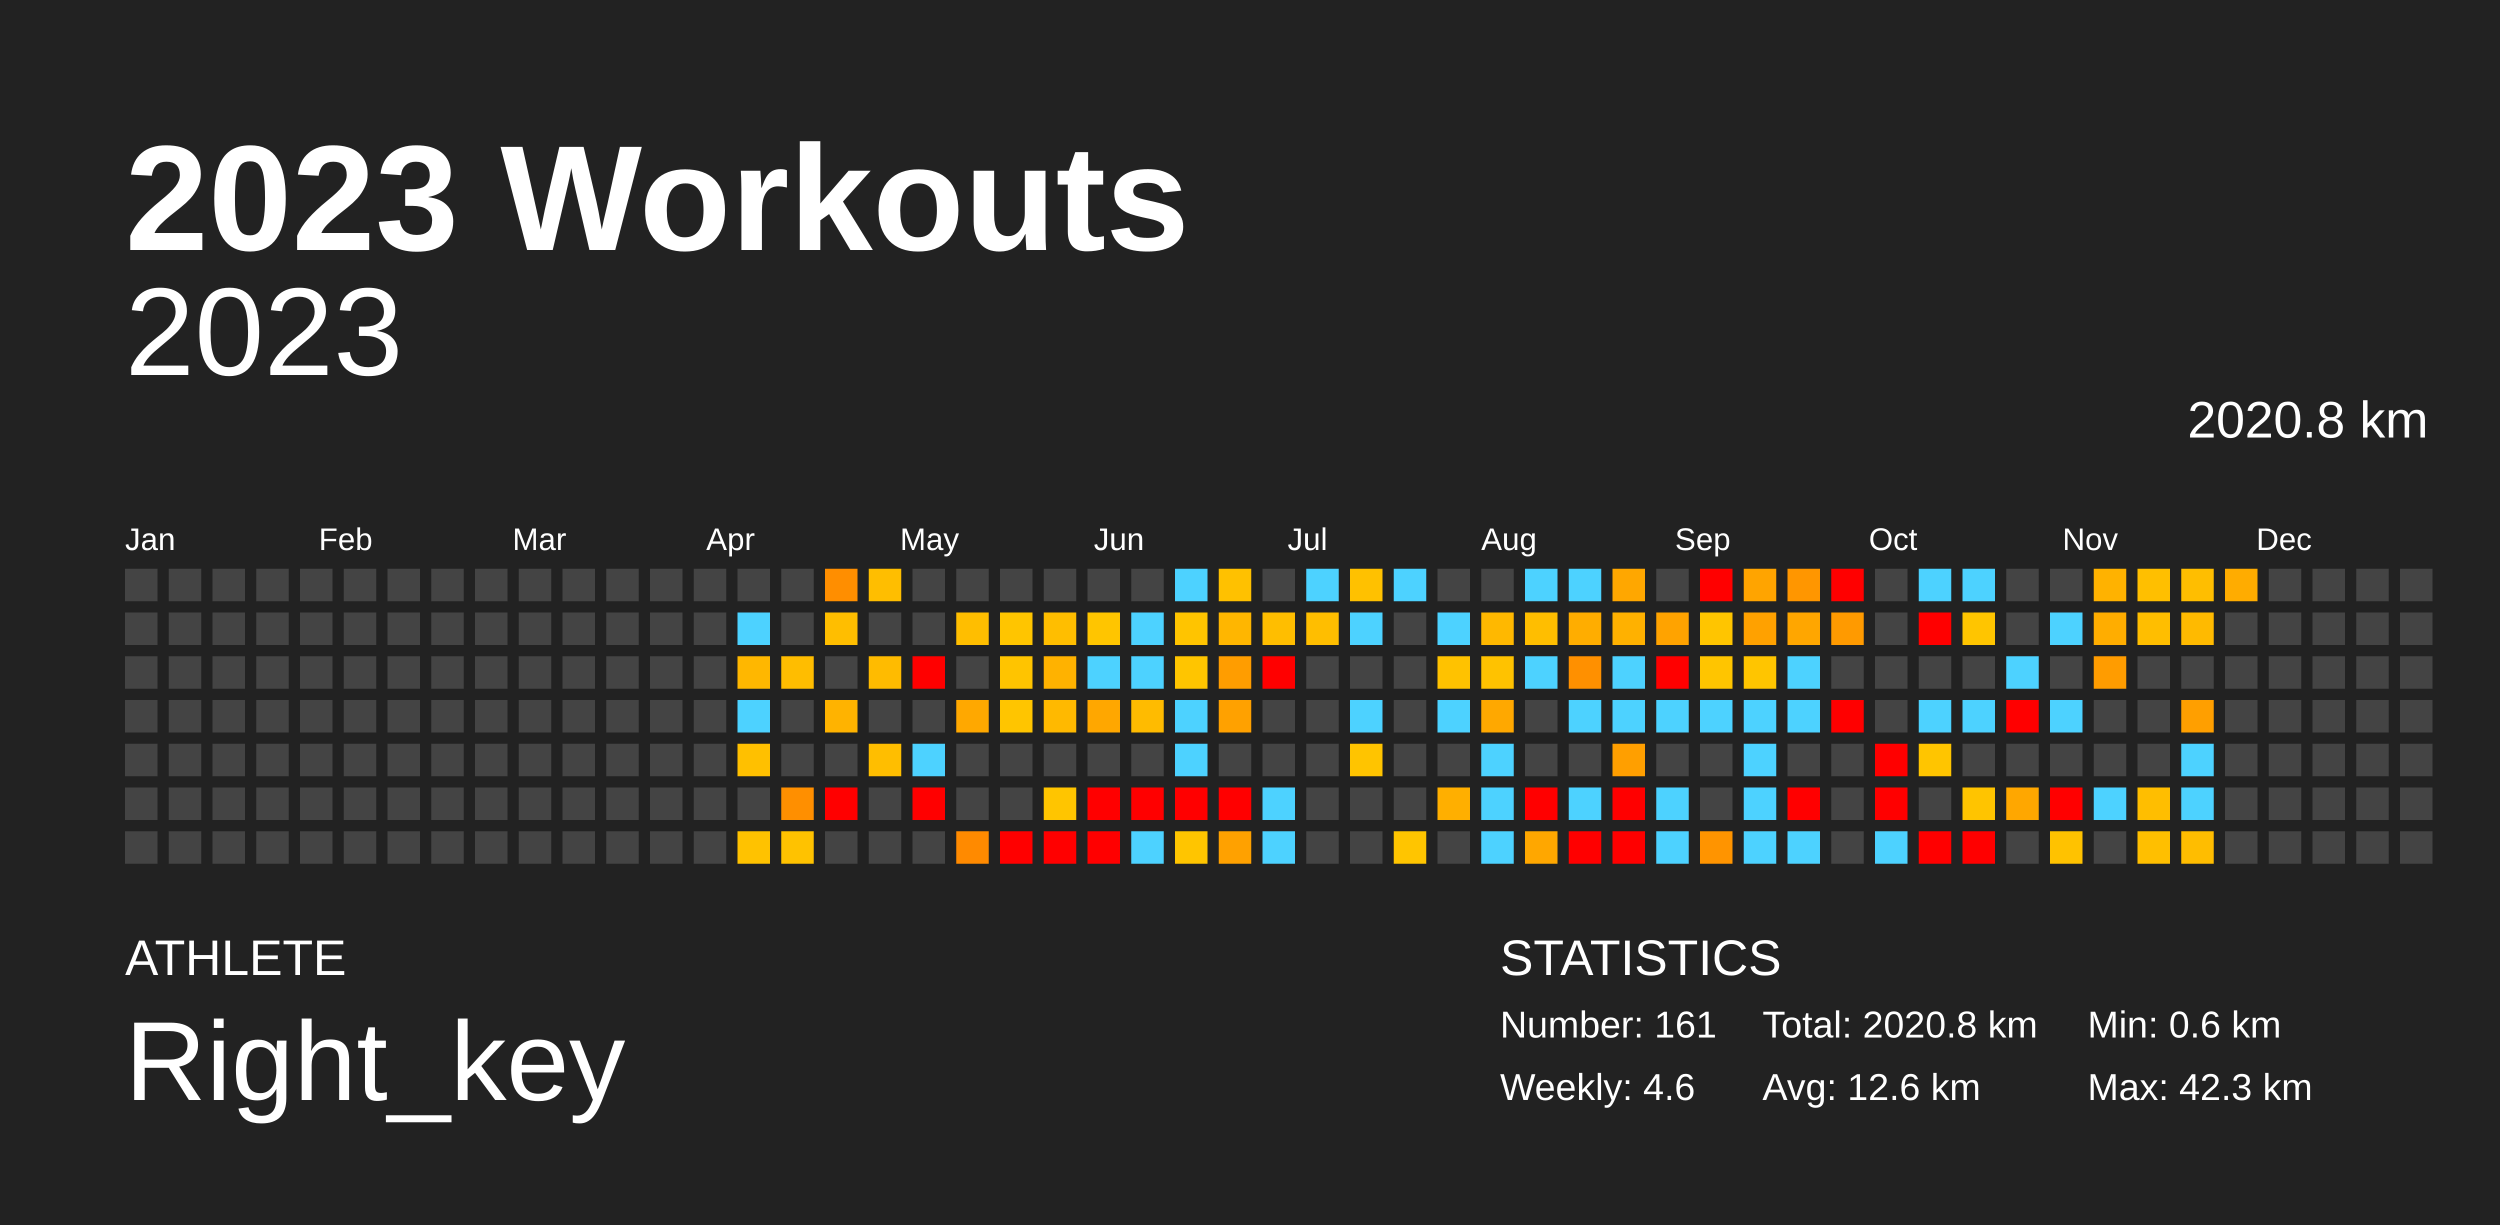
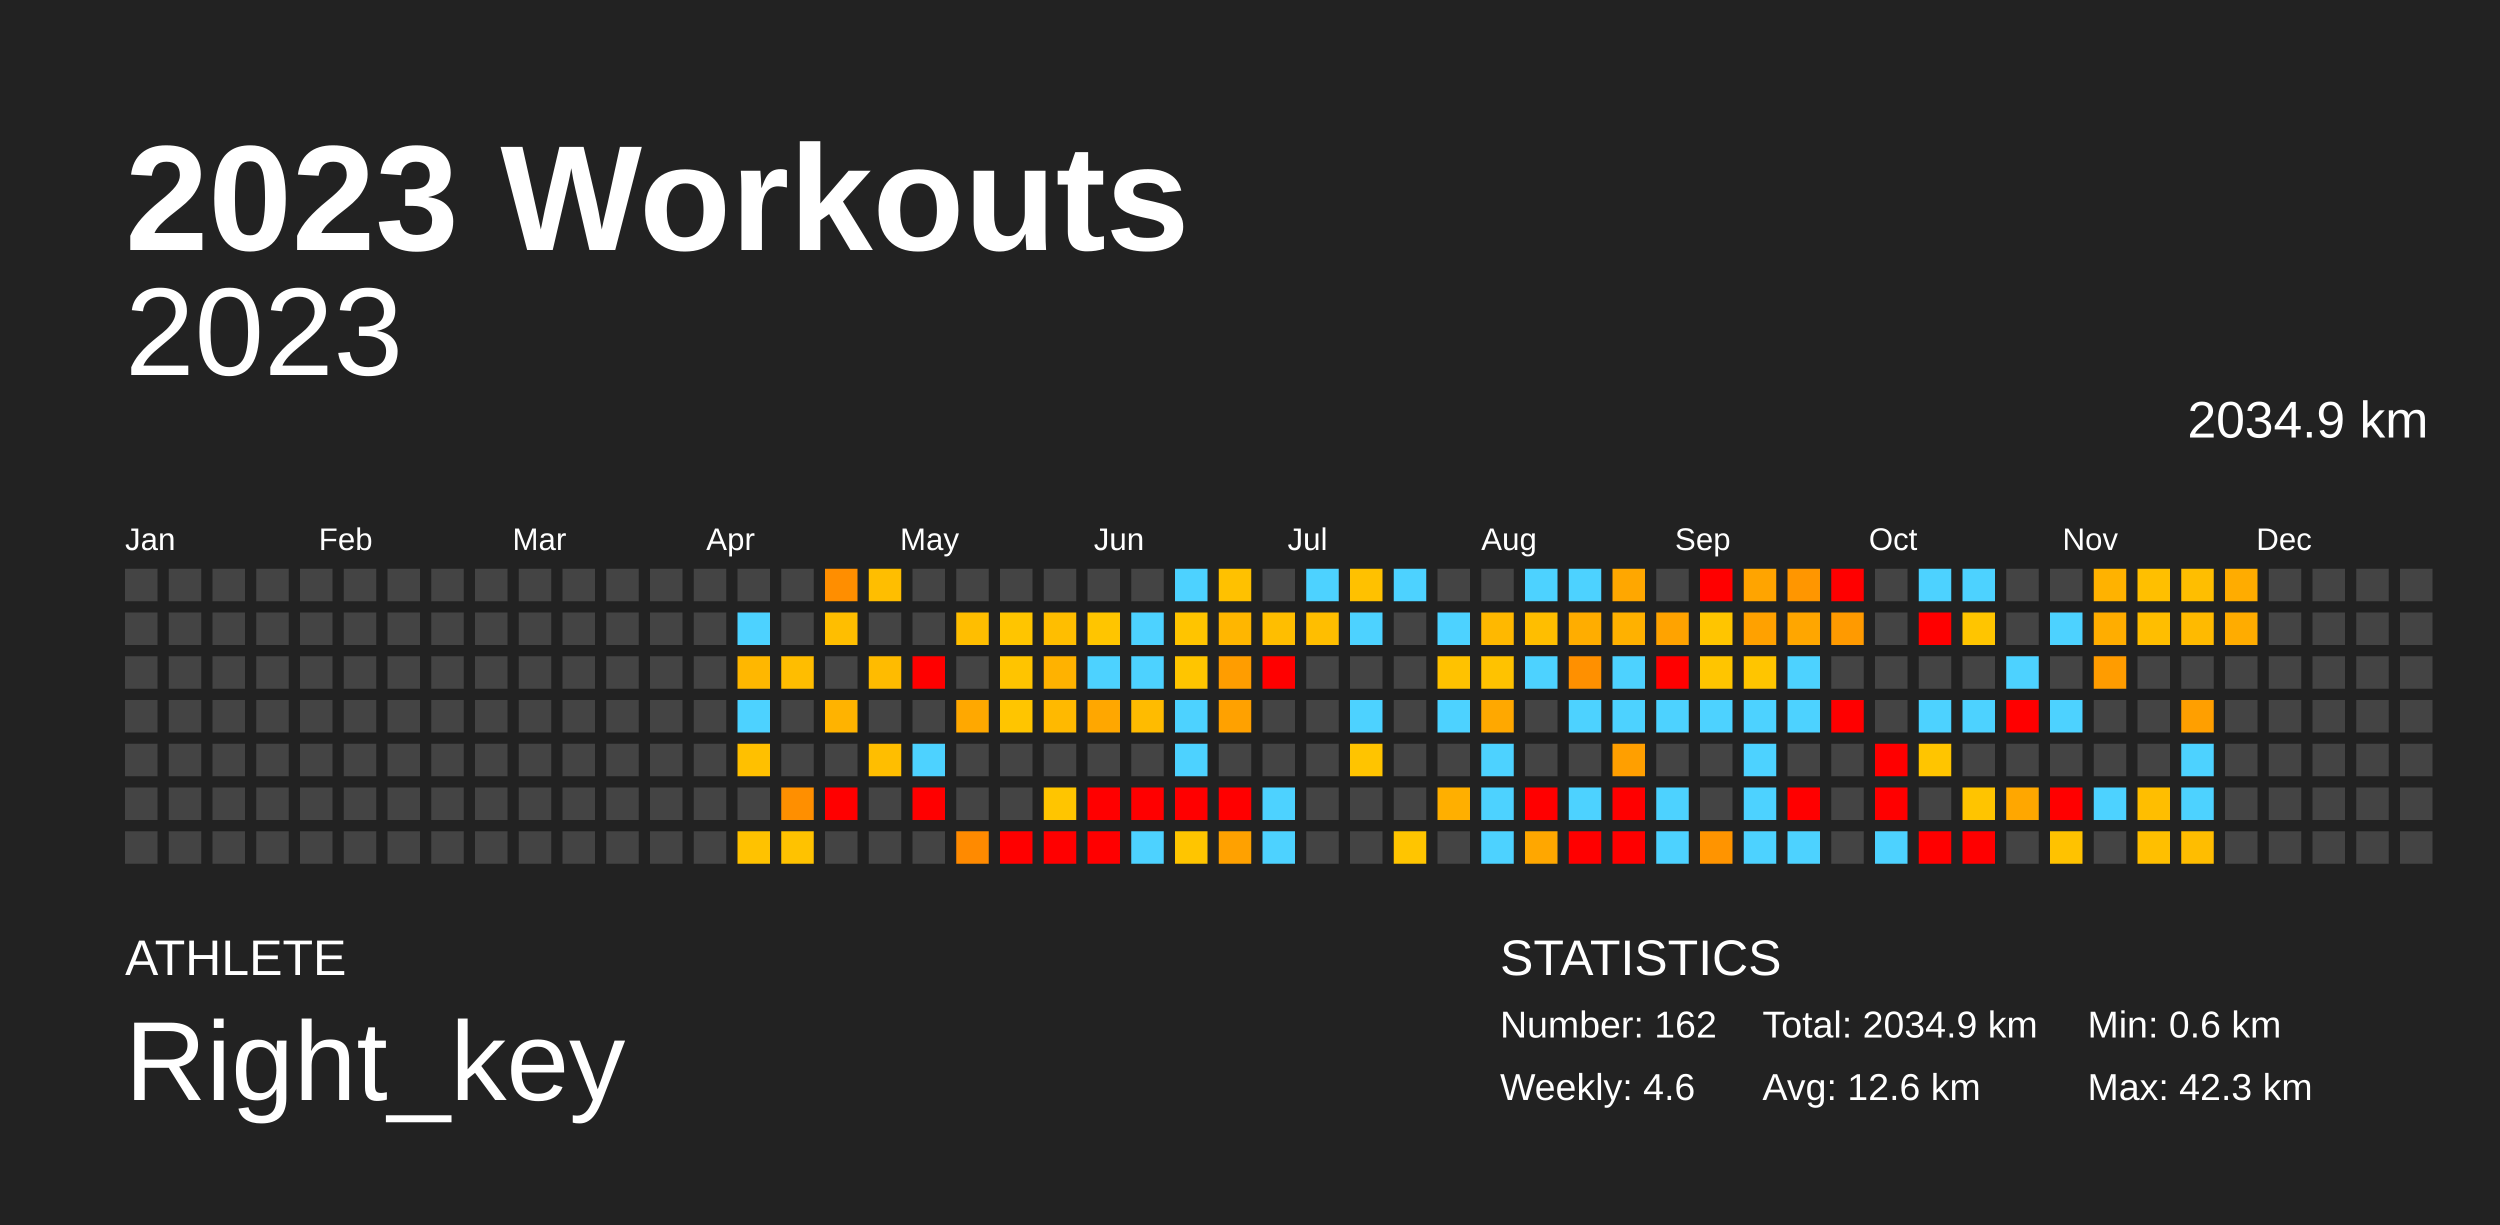
<svg xmlns="http://www.w3.org/2000/svg" baseProfile="full" height="98mm" version="1.1" viewBox="0,0,200,98" width="200mm">
  <defs />
  <rect fill="#222222" height="98" width="200" x="0" y="0" />
  <text fill="#FFFFFF" style="font-size:12px; font-family:Arial; font-weight:bold;" x="10" y="20">2023 Workouts</text>
  <text fill="#FFFFFF" style="font-size:4px; font-family:Arial" x="10" y="78">ATHLETE</text>
  <text fill="#FFFFFF" style="font-size:9px; font-family:Arial" x="10" y="88">Right_key</text>
  <text fill="#FFFFFF" style="font-size:4px; font-family:Arial" x="120" y="78">STATISTICS</text>
-   <text fill="#FFFFFF" style="font-size:3px; font-family:Arial" x="120" y="83">Number: 161</text>
+   <text fill="#FFFFFF" style="font-size:3px; font-family:Arial" x="120" y="83">Number: 162</text>
  <text fill="#FFFFFF" style="font-size:3px; font-family:Arial" x="120" y="88">Weekly: 4.6</text>
-   <text fill="#FFFFFF" style="font-size:3px; font-family:Arial" x="141" y="83">Total: 2020.8 km</text>
+   <text fill="#FFFFFF" style="font-size:3px; font-family:Arial" x="141" y="83">Total: 2034.9 km</text>
  <text fill="#FFFFFF" style="font-size:3px; font-family:Arial" x="141" y="88">Avg: 12.6 km</text>
  <text fill="#FFFFFF" style="font-size:3px; font-family:Arial" x="167" y="83">Min: 0.6 km</text>
  <text fill="#FFFFFF" style="font-size:3px; font-family:Arial" x="167" y="88">Max: 42.3 km</text>
  <text alignment-baseline="hanging" fill="#FFFFFF" style="font-size:10.0px; font-family:Arial;" x="10" y="30">2023</text>
-   <text alignment-baseline="hanging" fill="#FFFFFF" style="font-size:4.125px; font-family:Arial;" x="175" y="35">2020.8 km</text>
+   <text alignment-baseline="hanging" fill="#FFFFFF" style="font-size:4.125px; font-family:Arial;" x="175" y="35">2034.9 km</text>
  <text fill="#FFFFFF" style="font-size:2.5px; font-family:Arial" x="10.0" y="44">Jan</text>
  <text fill="#FFFFFF" style="font-size:2.5px; font-family:Arial" x="25.5" y="44">Feb</text>
  <text fill="#FFFFFF" style="font-size:2.5px; font-family:Arial" x="41.0" y="44">Mar</text>
  <text fill="#FFFFFF" style="font-size:2.5px; font-family:Arial" x="56.5" y="44">Apr</text>
  <text fill="#FFFFFF" style="font-size:2.5px; font-family:Arial" x="72.0" y="44">May</text>
  <text fill="#FFFFFF" style="font-size:2.5px; font-family:Arial" x="87.5" y="44">Jun</text>
  <text fill="#FFFFFF" style="font-size:2.5px; font-family:Arial" x="103.0" y="44">Jul</text>
  <text fill="#FFFFFF" style="font-size:2.5px; font-family:Arial" x="118.5" y="44">Aug</text>
  <text fill="#FFFFFF" style="font-size:2.5px; font-family:Arial" x="134.0" y="44">Sep</text>
  <text fill="#FFFFFF" style="font-size:2.5px; font-family:Arial" x="149.5" y="44">Oct</text>
  <text fill="#FFFFFF" style="font-size:2.5px; font-family:Arial" x="165.0" y="44">Nov</text>
  <text fill="#FFFFFF" style="font-size:2.5px; font-family:Arial" x="180.5" y="44">Dec</text>
  <rect fill="#444444" height="2.6" width="2.6" x="10.0" y="45.5" />
  <rect fill="#444444" height="2.6" width="2.6" x="10.0" y="49.0" />
  <rect fill="#444444" height="2.6" width="2.6" x="10.0" y="52.5" />
  <rect fill="#444444" height="2.6" width="2.6" x="10.0" y="56.0" />
  <rect fill="#444444" height="2.6" width="2.6" x="10.0" y="59.5" />
  <rect fill="#444444" height="2.6" width="2.6" x="10.0" y="63.0" />
  <rect fill="#444444" height="2.6" width="2.6" x="10.0" y="66.5" />
  <rect fill="#444444" height="2.6" width="2.6" x="13.5" y="45.5" />
  <rect fill="#444444" height="2.6" width="2.6" x="13.5" y="49.0" />
  <rect fill="#444444" height="2.6" width="2.6" x="13.5" y="52.5" />
  <rect fill="#444444" height="2.6" width="2.6" x="13.5" y="56.0" />
  <rect fill="#444444" height="2.6" width="2.6" x="13.5" y="59.5" />
  <rect fill="#444444" height="2.6" width="2.6" x="13.5" y="63.0" />
  <rect fill="#444444" height="2.6" width="2.6" x="13.5" y="66.5" />
  <rect fill="#444444" height="2.6" width="2.6" x="17.0" y="45.5" />
  <rect fill="#444444" height="2.6" width="2.6" x="17.0" y="49.0" />
  <rect fill="#444444" height="2.6" width="2.6" x="17.0" y="52.5" />
  <rect fill="#444444" height="2.6" width="2.6" x="17.0" y="56.0" />
  <rect fill="#444444" height="2.6" width="2.6" x="17.0" y="59.5" />
  <rect fill="#444444" height="2.6" width="2.6" x="17.0" y="63.0" />
  <rect fill="#444444" height="2.6" width="2.6" x="17.0" y="66.5" />
  <rect fill="#444444" height="2.6" width="2.6" x="20.5" y="45.5" />
  <rect fill="#444444" height="2.6" width="2.6" x="20.5" y="49.0" />
  <rect fill="#444444" height="2.6" width="2.6" x="20.5" y="52.5" />
  <rect fill="#444444" height="2.6" width="2.6" x="20.5" y="56.0" />
  <rect fill="#444444" height="2.6" width="2.6" x="20.5" y="59.5" />
  <rect fill="#444444" height="2.6" width="2.6" x="20.5" y="63.0" />
  <rect fill="#444444" height="2.6" width="2.6" x="20.5" y="66.5" />
  <rect fill="#444444" height="2.6" width="2.6" x="24.0" y="45.5" />
  <rect fill="#444444" height="2.6" width="2.6" x="24.0" y="49.0" />
  <rect fill="#444444" height="2.6" width="2.6" x="24.0" y="52.5" />
  <rect fill="#444444" height="2.6" width="2.6" x="24.0" y="56.0" />
  <rect fill="#444444" height="2.6" width="2.6" x="24.0" y="59.5" />
  <rect fill="#444444" height="2.6" width="2.6" x="24.0" y="63.0" />
  <rect fill="#444444" height="2.6" width="2.6" x="24.0" y="66.5" />
  <rect fill="#444444" height="2.6" width="2.6" x="27.5" y="45.5" />
  <rect fill="#444444" height="2.6" width="2.6" x="27.5" y="49.0" />
  <rect fill="#444444" height="2.6" width="2.6" x="27.5" y="52.5" />
  <rect fill="#444444" height="2.6" width="2.6" x="27.5" y="56.0" />
  <rect fill="#444444" height="2.6" width="2.6" x="27.5" y="59.5" />
  <rect fill="#444444" height="2.6" width="2.6" x="27.5" y="63.0" />
  <rect fill="#444444" height="2.6" width="2.6" x="27.5" y="66.5" />
  <rect fill="#444444" height="2.6" width="2.6" x="31.0" y="45.5" />
  <rect fill="#444444" height="2.6" width="2.6" x="31.0" y="49.0" />
  <rect fill="#444444" height="2.6" width="2.6" x="31.0" y="52.5" />
  <rect fill="#444444" height="2.6" width="2.6" x="31.0" y="56.0" />
  <rect fill="#444444" height="2.6" width="2.6" x="31.0" y="59.5" />
  <rect fill="#444444" height="2.6" width="2.6" x="31.0" y="63.0" />
  <rect fill="#444444" height="2.6" width="2.6" x="31.0" y="66.5" />
  <rect fill="#444444" height="2.6" width="2.6" x="34.5" y="45.5" />
  <rect fill="#444444" height="2.6" width="2.6" x="34.5" y="49.0" />
  <rect fill="#444444" height="2.6" width="2.6" x="34.5" y="52.5" />
  <rect fill="#444444" height="2.6" width="2.6" x="34.5" y="56.0" />
  <rect fill="#444444" height="2.6" width="2.6" x="34.5" y="59.5" />
  <rect fill="#444444" height="2.6" width="2.6" x="34.5" y="63.0" />
  <rect fill="#444444" height="2.6" width="2.6" x="34.5" y="66.5" />
  <rect fill="#444444" height="2.6" width="2.6" x="38.0" y="45.5" />
  <rect fill="#444444" height="2.6" width="2.6" x="38.0" y="49.0" />
  <rect fill="#444444" height="2.6" width="2.6" x="38.0" y="52.5" />
  <rect fill="#444444" height="2.6" width="2.6" x="38.0" y="56.0" />
  <rect fill="#444444" height="2.6" width="2.6" x="38.0" y="59.5" />
  <rect fill="#444444" height="2.6" width="2.6" x="38.0" y="63.0" />
  <rect fill="#444444" height="2.6" width="2.6" x="38.0" y="66.5" />
  <rect fill="#444444" height="2.6" width="2.6" x="41.5" y="45.5" />
  <rect fill="#444444" height="2.6" width="2.6" x="41.5" y="49.0" />
  <rect fill="#444444" height="2.6" width="2.6" x="41.5" y="52.5" />
  <rect fill="#444444" height="2.6" width="2.6" x="41.5" y="56.0" />
  <rect fill="#444444" height="2.6" width="2.6" x="41.5" y="59.5" />
  <rect fill="#444444" height="2.6" width="2.6" x="41.5" y="63.0" />
  <rect fill="#444444" height="2.6" width="2.6" x="41.5" y="66.5" />
  <rect fill="#444444" height="2.6" width="2.6" x="45.0" y="45.5" />
  <rect fill="#444444" height="2.6" width="2.6" x="45.0" y="49.0" />
  <rect fill="#444444" height="2.6" width="2.6" x="45.0" y="52.5" />
  <rect fill="#444444" height="2.6" width="2.6" x="45.0" y="56.0" />
  <rect fill="#444444" height="2.6" width="2.6" x="45.0" y="59.5" />
  <rect fill="#444444" height="2.6" width="2.6" x="45.0" y="63.0" />
  <rect fill="#444444" height="2.6" width="2.6" x="45.0" y="66.5" />
  <rect fill="#444444" height="2.6" width="2.6" x="48.5" y="45.5" />
  <rect fill="#444444" height="2.6" width="2.6" x="48.5" y="49.0" />
  <rect fill="#444444" height="2.6" width="2.6" x="48.5" y="52.5" />
  <rect fill="#444444" height="2.6" width="2.6" x="48.5" y="56.0" />
  <rect fill="#444444" height="2.6" width="2.6" x="48.5" y="59.5" />
  <rect fill="#444444" height="2.6" width="2.6" x="48.5" y="63.0" />
  <rect fill="#444444" height="2.6" width="2.6" x="48.5" y="66.5" />
  <rect fill="#444444" height="2.6" width="2.6" x="52.0" y="45.5" />
  <rect fill="#444444" height="2.6" width="2.6" x="52.0" y="49.0" />
  <rect fill="#444444" height="2.6" width="2.6" x="52.0" y="52.5" />
  <rect fill="#444444" height="2.6" width="2.6" x="52.0" y="56.0" />
  <rect fill="#444444" height="2.6" width="2.6" x="52.0" y="59.5" />
  <rect fill="#444444" height="2.6" width="2.6" x="52.0" y="63.0" />
  <rect fill="#444444" height="2.6" width="2.6" x="52.0" y="66.5" />
  <rect fill="#444444" height="2.6" width="2.6" x="55.5" y="45.5" />
  <rect fill="#444444" height="2.6" width="2.6" x="55.5" y="49.0" />
  <rect fill="#444444" height="2.6" width="2.6" x="55.5" y="52.5" />
  <rect fill="#444444" height="2.6" width="2.6" x="55.5" y="56.0" />
  <rect fill="#444444" height="2.6" width="2.6" x="55.5" y="59.5" />
  <rect fill="#444444" height="2.6" width="2.6" x="55.5" y="63.0" />
  <rect fill="#444444" height="2.6" width="2.6" x="55.5" y="66.5" />
  <rect fill="#444444" height="2.6" width="2.6" x="59.0" y="45.5" />
  <rect fill="#4dd2ff" height="2.6" width="2.6" x="59.0" y="49.0" />
  <rect fill="#ffb700" height="2.6" width="2.6" x="59.0" y="52.5" />
  <rect fill="#4dd2ff" height="2.6" width="2.6" x="59.0" y="56.0" />
  <rect fill="#ffc000" height="2.6" width="2.6" x="59.0" y="59.5" />
  <rect fill="#444444" height="2.6" width="2.6" x="59.0" y="63.0" />
  <rect fill="#ffc200" height="2.6" width="2.6" x="59.0" y="66.5" />
  <rect fill="#444444" height="2.6" width="2.6" x="62.5" y="45.5" />
  <rect fill="#444444" height="2.6" width="2.6" x="62.5" y="49.0" />
  <rect fill="#ffbd00" height="2.6" width="2.6" x="62.5" y="52.5" />
  <rect fill="#444444" height="2.6" width="2.6" x="62.5" y="56.0" />
  <rect fill="#444444" height="2.6" width="2.6" x="62.5" y="59.5" />
  <rect fill="#ff8f00" height="2.6" width="2.6" x="62.5" y="63.0" />
  <rect fill="#ffc200" height="2.6" width="2.6" x="62.5" y="66.5" />
  <rect fill="#ff8e00" height="2.6" width="2.6" x="66.0" y="45.5" />
  <rect fill="#ffbe00" height="2.6" width="2.6" x="66.0" y="49.0" />
  <rect fill="#444444" height="2.6" width="2.6" x="66.0" y="52.5" />
  <rect fill="#ffb300" height="2.6" width="2.6" x="66.0" y="56.0" />
  <rect fill="#444444" height="2.6" width="2.6" x="66.0" y="59.5" />
  <rect fill="red" height="2.6" width="2.6" x="66.0" y="63.0" />
  <rect fill="#444444" height="2.6" width="2.6" x="66.0" y="66.5" />
  <rect fill="#ffbe00" height="2.6" width="2.6" x="69.5" y="45.5" />
  <rect fill="#444444" height="2.6" width="2.6" x="69.5" y="49.0" />
  <rect fill="#ffbb00" height="2.6" width="2.6" x="69.5" y="52.5" />
  <rect fill="#444444" height="2.6" width="2.6" x="69.5" y="56.0" />
  <rect fill="#ffbe00" height="2.6" width="2.6" x="69.5" y="59.5" />
  <rect fill="#444444" height="2.6" width="2.6" x="69.5" y="63.0" />
  <rect fill="#444444" height="2.6" width="2.6" x="69.5" y="66.5" />
  <rect fill="#444444" height="2.6" width="2.6" x="73.0" y="45.5" />
  <rect fill="#444444" height="2.6" width="2.6" x="73.0" y="49.0" />
  <rect fill="red" height="2.6" width="2.6" x="73.0" y="52.5" />
  <rect fill="#444444" height="2.6" width="2.6" x="73.0" y="56.0" />
  <rect fill="#4dd2ff" height="2.6" width="2.6" x="73.0" y="59.5" />
  <rect fill="red" height="2.6" width="2.6" x="73.0" y="63.0" />
  <rect fill="#444444" height="2.6" width="2.6" x="73.0" y="66.5" />
  <rect fill="#444444" height="2.6" width="2.6" x="76.5" y="45.5" />
  <rect fill="#ffbe00" height="2.6" width="2.6" x="76.5" y="49.0" />
  <rect fill="#444444" height="2.6" width="2.6" x="76.5" y="52.5" />
  <rect fill="#ffa800" height="2.6" width="2.6" x="76.5" y="56.0" />
  <rect fill="#444444" height="2.6" width="2.6" x="76.5" y="59.5" />
  <rect fill="#444444" height="2.6" width="2.6" x="76.5" y="63.0" />
  <rect fill="#ff8a00" height="2.6" width="2.6" x="76.5" y="66.5" />
  <rect fill="#444444" height="2.6" width="2.6" x="80.0" y="45.5" />
  <rect fill="#ffc500" height="2.6" width="2.6" x="80.0" y="49.0" />
  <rect fill="#ffc400" height="2.6" width="2.6" x="80.0" y="52.5" />
  <rect fill="#ffc500" height="2.6" width="2.6" x="80.0" y="56.0" />
  <rect fill="#444444" height="2.6" width="2.6" x="80.0" y="59.5" />
  <rect fill="#444444" height="2.6" width="2.6" x="80.0" y="63.0" />
  <rect fill="red" height="2.6" width="2.6" x="80.0" y="66.5" />
  <rect fill="#444444" height="2.6" width="2.6" x="83.5" y="45.5" />
  <rect fill="#ffbe00" height="2.6" width="2.6" x="83.5" y="49.0" />
  <rect fill="#ffb200" height="2.6" width="2.6" x="83.5" y="52.5" />
  <rect fill="#ffb900" height="2.6" width="2.6" x="83.5" y="56.0" />
  <rect fill="#444444" height="2.6" width="2.6" x="83.5" y="59.5" />
  <rect fill="#ffc500" height="2.6" width="2.6" x="83.5" y="63.0" />
  <rect fill="red" height="2.6" width="2.6" x="83.5" y="66.5" />
  <rect fill="#444444" height="2.6" width="2.6" x="87.0" y="45.5" />
  <rect fill="#ffc500" height="2.6" width="2.6" x="87.0" y="49.0" />
  <rect fill="#4dd2ff" height="2.6" width="2.6" x="87.0" y="52.5" />
  <rect fill="#ffa700" height="2.6" width="2.6" x="87.0" y="56.0" />
  <rect fill="#444444" height="2.6" width="2.6" x="87.0" y="59.5" />
  <rect fill="red" height="2.6" width="2.6" x="87.0" y="63.0" />
  <rect fill="red" height="2.6" width="2.6" x="87.0" y="66.5" />
  <rect fill="#444444" height="2.6" width="2.6" x="90.5" y="45.5" />
  <rect fill="#4dd2ff" height="2.6" width="2.6" x="90.5" y="49.0" />
  <rect fill="#4dd2ff" height="2.6" width="2.6" x="90.5" y="52.5" />
  <rect fill="#ffbb00" height="2.6" width="2.6" x="90.5" y="56.0" />
  <rect fill="#444444" height="2.6" width="2.6" x="90.5" y="59.5" />
  <rect fill="red" height="2.6" width="2.6" x="90.5" y="63.0" />
  <rect fill="#4dd2ff" height="2.6" width="2.6" x="90.5" y="66.5" />
  <rect fill="#4dd2ff" height="2.6" width="2.6" x="94.0" y="45.5" />
  <rect fill="#ffc400" height="2.6" width="2.6" x="94.0" y="49.0" />
  <rect fill="#ffc500" height="2.6" width="2.6" x="94.0" y="52.5" />
  <rect fill="#4dd2ff" height="2.6" width="2.6" x="94.0" y="56.0" />
  <rect fill="#4dd2ff" height="2.6" width="2.6" x="94.0" y="59.5" />
  <rect fill="red" height="2.6" width="2.6" x="94.0" y="63.0" />
  <rect fill="#ffc500" height="2.6" width="2.6" x="94.0" y="66.5" />
  <rect fill="#ffc100" height="2.6" width="2.6" x="97.5" y="45.5" />
  <rect fill="#ffb600" height="2.6" width="2.6" x="97.5" y="49.0" />
  <rect fill="#ff9d00" height="2.6" width="2.6" x="97.5" y="52.5" />
  <rect fill="#ffa100" height="2.6" width="2.6" x="97.5" y="56.0" />
  <rect fill="#444444" height="2.6" width="2.6" x="97.5" y="59.5" />
  <rect fill="red" height="2.6" width="2.6" x="97.5" y="63.0" />
  <rect fill="#ffa100" height="2.6" width="2.6" x="97.5" y="66.5" />
  <rect fill="#444444" height="2.6" width="2.6" x="101.0" y="45.5" />
  <rect fill="#ffbe00" height="2.6" width="2.6" x="101.0" y="49.0" />
  <rect fill="red" height="2.6" width="2.6" x="101.0" y="52.5" />
  <rect fill="#444444" height="2.6" width="2.6" x="101.0" y="56.0" />
  <rect fill="#444444" height="2.6" width="2.6" x="101.0" y="59.5" />
  <rect fill="#4dd2ff" height="2.6" width="2.6" x="101.0" y="63.0" />
  <rect fill="#4dd2ff" height="2.6" width="2.6" x="101.0" y="66.5" />
  <rect fill="#4dd2ff" height="2.6" width="2.6" x="104.5" y="45.5" />
  <rect fill="#ffbe00" height="2.6" width="2.6" x="104.5" y="49.0" />
  <rect fill="#444444" height="2.6" width="2.6" x="104.5" y="52.5" />
  <rect fill="#444444" height="2.6" width="2.6" x="104.5" y="56.0" />
  <rect fill="#444444" height="2.6" width="2.6" x="104.5" y="59.5" />
  <rect fill="#444444" height="2.6" width="2.6" x="104.5" y="63.0" />
  <rect fill="#444444" height="2.6" width="2.6" x="104.5" y="66.5" />
  <rect fill="#ffc100" height="2.6" width="2.6" x="108.0" y="45.5" />
  <rect fill="#4dd2ff" height="2.6" width="2.6" x="108.0" y="49.0" />
  <rect fill="#444444" height="2.6" width="2.6" x="108.0" y="52.5" />
  <rect fill="#4dd2ff" height="2.6" width="2.6" x="108.0" y="56.0" />
  <rect fill="#ffc400" height="2.6" width="2.6" x="108.0" y="59.5" />
  <rect fill="#444444" height="2.6" width="2.6" x="108.0" y="63.0" />
  <rect fill="#444444" height="2.6" width="2.6" x="108.0" y="66.5" />
  <rect fill="#4dd2ff" height="2.6" width="2.6" x="111.5" y="45.5" />
  <rect fill="#444444" height="2.6" width="2.6" x="111.5" y="49.0" />
  <rect fill="#444444" height="2.6" width="2.6" x="111.5" y="52.5" />
  <rect fill="#444444" height="2.6" width="2.6" x="111.5" y="56.0" />
  <rect fill="#444444" height="2.6" width="2.6" x="111.5" y="59.5" />
  <rect fill="#444444" height="2.6" width="2.6" x="111.5" y="63.0" />
  <rect fill="#ffc500" height="2.6" width="2.6" x="111.5" y="66.5" />
  <rect fill="#444444" height="2.6" width="2.6" x="115.0" y="45.5" />
  <rect fill="#4dd2ff" height="2.6" width="2.6" x="115.0" y="49.0" />
  <rect fill="#ffc200" height="2.6" width="2.6" x="115.0" y="52.5" />
  <rect fill="#4dd2ff" height="2.6" width="2.6" x="115.0" y="56.0" />
  <rect fill="#444444" height="2.6" width="2.6" x="115.0" y="59.5" />
  <rect fill="#ffaf00" height="2.6" width="2.6" x="115.0" y="63.0" />
  <rect fill="#444444" height="2.6" width="2.6" x="115.0" y="66.5" />
  <rect fill="#444444" height="2.6" width="2.6" x="118.5" y="45.5" />
  <rect fill="#ffb800" height="2.6" width="2.6" x="118.5" y="49.0" />
  <rect fill="#ffc200" height="2.6" width="2.6" x="118.5" y="52.5" />
  <rect fill="#ffa800" height="2.6" width="2.6" x="118.5" y="56.0" />
  <rect fill="#4dd2ff" height="2.6" width="2.6" x="118.5" y="59.5" />
  <rect fill="#4dd2ff" height="2.6" width="2.6" x="118.5" y="63.0" />
  <rect fill="#4dd2ff" height="2.6" width="2.6" x="118.5" y="66.5" />
  <rect fill="#4dd2ff" height="2.6" width="2.6" x="122.0" y="45.5" />
  <rect fill="#ffbe00" height="2.6" width="2.6" x="122.0" y="49.0" />
  <rect fill="#4dd2ff" height="2.6" width="2.6" x="122.0" y="52.5" />
  <rect fill="#444444" height="2.6" width="2.6" x="122.0" y="56.0" />
  <rect fill="#444444" height="2.6" width="2.6" x="122.0" y="59.5" />
  <rect fill="red" height="2.6" width="2.6" x="122.0" y="63.0" />
  <rect fill="#ffa700" height="2.6" width="2.6" x="122.0" y="66.5" />
  <rect fill="#4dd2ff" height="2.6" width="2.6" x="125.5" y="45.5" />
  <rect fill="#ffad00" height="2.6" width="2.6" x="125.5" y="49.0" />
  <rect fill="#ff9000" height="2.6" width="2.6" x="125.5" y="52.5" />
  <rect fill="#4dd2ff" height="2.6" width="2.6" x="125.5" y="56.0" />
  <rect fill="#444444" height="2.6" width="2.6" x="125.5" y="59.5" />
  <rect fill="#4dd2ff" height="2.6" width="2.6" x="125.5" y="63.0" />
  <rect fill="red" height="2.6" width="2.6" x="125.5" y="66.5" />
  <rect fill="#ffa700" height="2.6" width="2.6" x="129.0" y="45.5" />
  <rect fill="#ffb100" height="2.6" width="2.6" x="129.0" y="49.0" />
  <rect fill="#4dd2ff" height="2.6" width="2.6" x="129.0" y="52.5" />
  <rect fill="#4dd2ff" height="2.6" width="2.6" x="129.0" y="56.0" />
  <rect fill="#ff9f00" height="2.6" width="2.6" x="129.0" y="59.5" />
  <rect fill="red" height="2.6" width="2.6" x="129.0" y="63.0" />
  <rect fill="red" height="2.6" width="2.6" x="129.0" y="66.5" />
  <rect fill="#444444" height="2.6" width="2.6" x="132.5" y="45.5" />
  <rect fill="#ffa300" height="2.6" width="2.6" x="132.5" y="49.0" />
  <rect fill="red" height="2.6" width="2.6" x="132.5" y="52.5" />
  <rect fill="#4dd2ff" height="2.6" width="2.6" x="132.5" y="56.0" />
  <rect fill="#444444" height="2.6" width="2.6" x="132.5" y="59.5" />
  <rect fill="#4dd2ff" height="2.6" width="2.6" x="132.5" y="63.0" />
  <rect fill="#4dd2ff" height="2.6" width="2.6" x="132.5" y="66.5" />
  <rect fill="red" height="2.6" width="2.6" x="136.0" y="45.5" />
  <rect fill="#ffc500" height="2.6" width="2.6" x="136.0" y="49.0" />
  <rect fill="#ffc500" height="2.6" width="2.6" x="136.0" y="52.5" />
  <rect fill="#4dd2ff" height="2.6" width="2.6" x="136.0" y="56.0" />
  <rect fill="#444444" height="2.6" width="2.6" x="136.0" y="59.5" />
  <rect fill="#444444" height="2.6" width="2.6" x="136.0" y="63.0" />
  <rect fill="#ff9400" height="2.6" width="2.6" x="136.0" y="66.5" />
  <rect fill="#ffa400" height="2.6" width="2.6" x="139.5" y="45.5" />
  <rect fill="#ffa100" height="2.6" width="2.6" x="139.5" y="49.0" />
  <rect fill="#ffc500" height="2.6" width="2.6" x="139.5" y="52.5" />
  <rect fill="#4dd2ff" height="2.6" width="2.6" x="139.5" y="56.0" />
  <rect fill="#4dd2ff" height="2.6" width="2.6" x="139.5" y="59.5" />
  <rect fill="#4dd2ff" height="2.6" width="2.6" x="139.5" y="63.0" />
  <rect fill="#4dd2ff" height="2.6" width="2.6" x="139.5" y="66.5" />
  <rect fill="#ff9600" height="2.6" width="2.6" x="143.0" y="45.5" />
  <rect fill="#ffa600" height="2.6" width="2.6" x="143.0" y="49.0" />
  <rect fill="#4dd2ff" height="2.6" width="2.6" x="143.0" y="52.5" />
  <rect fill="#4dd2ff" height="2.6" width="2.6" x="143.0" y="56.0" />
  <rect fill="#444444" height="2.6" width="2.6" x="143.0" y="59.5" />
  <rect fill="red" height="2.6" width="2.6" x="143.0" y="63.0" />
  <rect fill="#4dd2ff" height="2.6" width="2.6" x="143.0" y="66.5" />
  <rect fill="red" height="2.6" width="2.6" x="146.5" y="45.5" />
  <rect fill="#ff9a00" height="2.6" width="2.6" x="146.5" y="49.0" />
  <rect fill="#444444" height="2.6" width="2.6" x="146.5" y="52.5" />
  <rect fill="red" height="2.6" width="2.6" x="146.5" y="56.0" />
  <rect fill="#444444" height="2.6" width="2.6" x="146.5" y="59.5" />
  <rect fill="#444444" height="2.6" width="2.6" x="146.5" y="63.0" />
  <rect fill="#444444" height="2.6" width="2.6" x="146.5" y="66.5" />
  <rect fill="#444444" height="2.6" width="2.6" x="150.0" y="45.5" />
  <rect fill="#444444" height="2.6" width="2.6" x="150.0" y="49.0" />
  <rect fill="#444444" height="2.6" width="2.6" x="150.0" y="52.5" />
  <rect fill="#444444" height="2.6" width="2.6" x="150.0" y="56.0" />
  <rect fill="red" height="2.6" width="2.6" x="150.0" y="59.5" />
  <rect fill="red" height="2.6" width="2.6" x="150.0" y="63.0" />
  <rect fill="#4dd2ff" height="2.6" width="2.6" x="150.0" y="66.5" />
  <rect fill="#4dd2ff" height="2.6" width="2.6" x="153.5" y="45.5" />
  <rect fill="red" height="2.6" width="2.6" x="153.5" y="49.0" />
  <rect fill="#444444" height="2.6" width="2.6" x="153.5" y="52.5" />
  <rect fill="#4dd2ff" height="2.6" width="2.6" x="153.5" y="56.0" />
  <rect fill="#ffc500" height="2.6" width="2.6" x="153.5" y="59.5" />
  <rect fill="#444444" height="2.6" width="2.6" x="153.5" y="63.0" />
  <rect fill="red" height="2.6" width="2.6" x="153.5" y="66.5" />
  <rect fill="#4dd2ff" height="2.6" width="2.6" x="157.0" y="45.5" />
  <rect fill="#ffc500" height="2.6" width="2.6" x="157.0" y="49.0" />
  <rect fill="#444444" height="2.6" width="2.6" x="157.0" y="52.5" />
  <rect fill="#4dd2ff" height="2.6" width="2.6" x="157.0" y="56.0" />
  <rect fill="#444444" height="2.6" width="2.6" x="157.0" y="59.5" />
  <rect fill="#ffc400" height="2.6" width="2.6" x="157.0" y="63.0" />
  <rect fill="red" height="2.6" width="2.6" x="157.0" y="66.5" />
  <rect fill="#444444" height="2.6" width="2.6" x="160.5" y="45.5" />
  <rect fill="#444444" height="2.6" width="2.6" x="160.5" y="49.0" />
  <rect fill="#4dd2ff" height="2.6" width="2.6" x="160.5" y="52.5" />
  <rect fill="red" height="2.6" width="2.6" x="160.5" y="56.0" />
  <rect fill="#444444" height="2.6" width="2.6" x="160.5" y="59.5" />
  <rect fill="#ffa700" height="2.6" width="2.6" x="160.5" y="63.0" />
  <rect fill="#444444" height="2.6" width="2.6" x="160.5" y="66.5" />
  <rect fill="#444444" height="2.6" width="2.6" x="164.0" y="45.5" />
  <rect fill="#4dd2ff" height="2.6" width="2.6" x="164.0" y="49.0" />
  <rect fill="#444444" height="2.6" width="2.6" x="164.0" y="52.5" />
  <rect fill="#4dd2ff" height="2.6" width="2.6" x="164.0" y="56.0" />
  <rect fill="#444444" height="2.6" width="2.6" x="164.0" y="59.5" />
  <rect fill="red" height="2.6" width="2.6" x="164.0" y="63.0" />
  <rect fill="#ffc200" height="2.6" width="2.6" x="164.0" y="66.5" />
  <rect fill="#ffb200" height="2.6" width="2.6" x="167.5" y="45.5" />
  <rect fill="#ffad00" height="2.6" width="2.6" x="167.5" y="49.0" />
  <rect fill="#ff9c00" height="2.6" width="2.6" x="167.5" y="52.5" />
  <rect fill="#444444" height="2.6" width="2.6" x="167.5" y="56.0" />
  <rect fill="#444444" height="2.6" width="2.6" x="167.5" y="59.5" />
  <rect fill="#4dd2ff" height="2.6" width="2.6" x="167.5" y="63.0" />
  <rect fill="#444444" height="2.6" width="2.6" x="167.5" y="66.5" />
  <rect fill="#ffbf00" height="2.6" width="2.6" x="171.0" y="45.5" />
  <rect fill="#ffbe00" height="2.6" width="2.6" x="171.0" y="49.0" />
  <rect fill="#444444" height="2.6" width="2.6" x="171.0" y="52.5" />
  <rect fill="#444444" height="2.6" width="2.6" x="171.0" y="56.0" />
  <rect fill="#444444" height="2.6" width="2.6" x="171.0" y="59.5" />
  <rect fill="#ffbe00" height="2.6" width="2.6" x="171.0" y="63.0" />
  <rect fill="#ffbf00" height="2.6" width="2.6" x="171.0" y="66.5" />
  <rect fill="#ffbe00" height="2.6" width="2.6" x="174.5" y="45.5" />
  <rect fill="#ffba00" height="2.6" width="2.6" x="174.5" y="49.0" />
  <rect fill="#444444" height="2.6" width="2.6" x="174.5" y="52.5" />
  <rect fill="#ff9f00" height="2.6" width="2.6" x="174.5" y="56.0" />
  <rect fill="#4dd2ff" height="2.6" width="2.6" x="174.5" y="59.5" />
  <rect fill="#4dd2ff" height="2.6" width="2.6" x="174.5" y="63.0" />
  <rect fill="#ffbd00" height="2.6" width="2.6" x="174.5" y="66.5" />
  <rect fill="#ffac00" height="2.6" width="2.6" x="178.0" y="45.5" />
-   <rect fill="#444444" height="2.6" width="2.6" x="178.0" y="49.0" />
+   <rect fill="#ffac00" height="2.6" width="2.6" x="178.0" y="49.0" />
  <rect fill="#444444" height="2.6" width="2.6" x="178.0" y="52.5" />
  <rect fill="#444444" height="2.6" width="2.6" x="178.0" y="56.0" />
  <rect fill="#444444" height="2.6" width="2.6" x="178.0" y="59.5" />
  <rect fill="#444444" height="2.6" width="2.6" x="178.0" y="63.0" />
  <rect fill="#444444" height="2.6" width="2.6" x="178.0" y="66.5" />
  <rect fill="#444444" height="2.6" width="2.6" x="181.5" y="45.5" />
  <rect fill="#444444" height="2.6" width="2.6" x="181.5" y="49.0" />
  <rect fill="#444444" height="2.6" width="2.6" x="181.5" y="52.5" />
  <rect fill="#444444" height="2.6" width="2.6" x="181.5" y="56.0" />
  <rect fill="#444444" height="2.6" width="2.6" x="181.5" y="59.5" />
  <rect fill="#444444" height="2.6" width="2.6" x="181.5" y="63.0" />
  <rect fill="#444444" height="2.6" width="2.6" x="181.5" y="66.5" />
  <rect fill="#444444" height="2.6" width="2.6" x="185.0" y="45.5" />
  <rect fill="#444444" height="2.6" width="2.6" x="185.0" y="49.0" />
  <rect fill="#444444" height="2.6" width="2.6" x="185.0" y="52.5" />
  <rect fill="#444444" height="2.6" width="2.6" x="185.0" y="56.0" />
  <rect fill="#444444" height="2.6" width="2.6" x="185.0" y="59.5" />
  <rect fill="#444444" height="2.6" width="2.6" x="185.0" y="63.0" />
  <rect fill="#444444" height="2.6" width="2.6" x="185.0" y="66.5" />
  <rect fill="#444444" height="2.6" width="2.6" x="188.5" y="45.5" />
  <rect fill="#444444" height="2.6" width="2.6" x="188.5" y="49.0" />
  <rect fill="#444444" height="2.6" width="2.6" x="188.5" y="52.5" />
  <rect fill="#444444" height="2.6" width="2.6" x="188.5" y="56.0" />
  <rect fill="#444444" height="2.6" width="2.6" x="188.5" y="59.5" />
  <rect fill="#444444" height="2.6" width="2.6" x="188.5" y="63.0" />
  <rect fill="#444444" height="2.6" width="2.6" x="188.5" y="66.5" />
  <rect fill="#444444" height="2.6" width="2.6" x="192.0" y="45.5" />
  <rect fill="#444444" height="2.6" width="2.6" x="192.0" y="49.0" />
  <rect fill="#444444" height="2.6" width="2.6" x="192.0" y="52.5" />
  <rect fill="#444444" height="2.6" width="2.6" x="192.0" y="56.0" />
  <rect fill="#444444" height="2.6" width="2.6" x="192.0" y="59.5" />
  <rect fill="#444444" height="2.6" width="2.6" x="192.0" y="63.0" />
  <rect fill="#444444" height="2.6" width="2.6" x="192.0" y="66.5" />
</svg>
